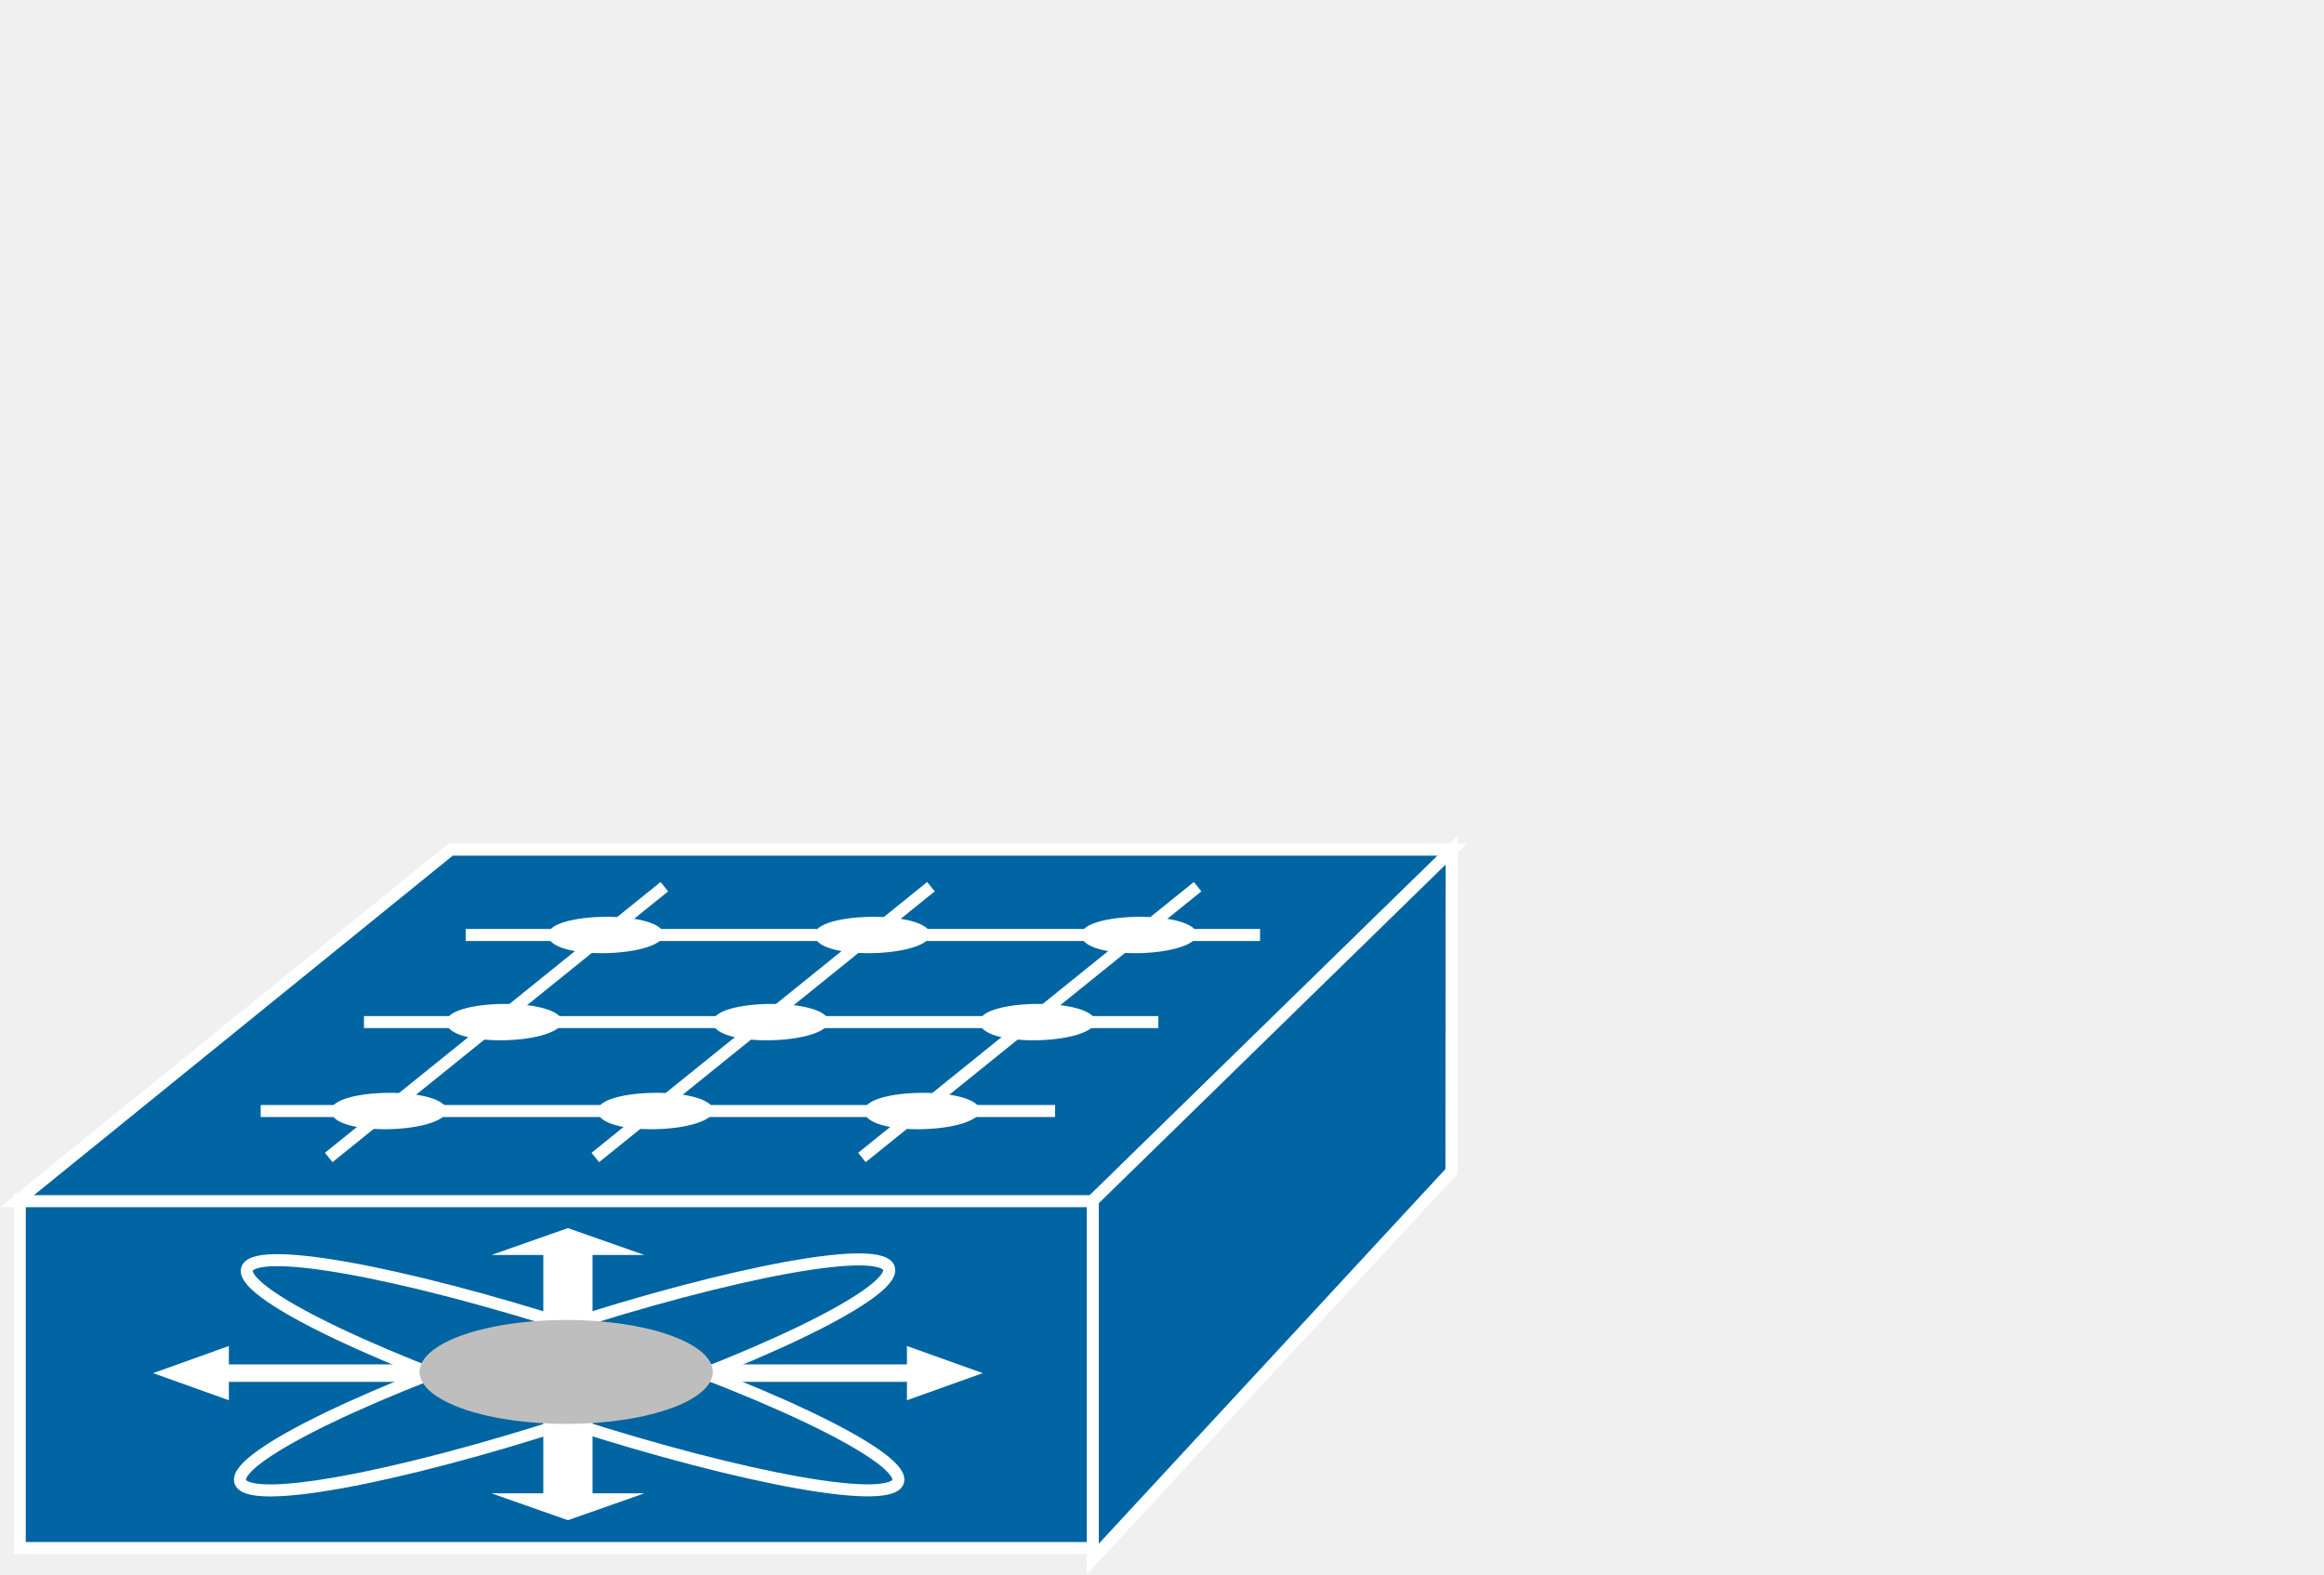
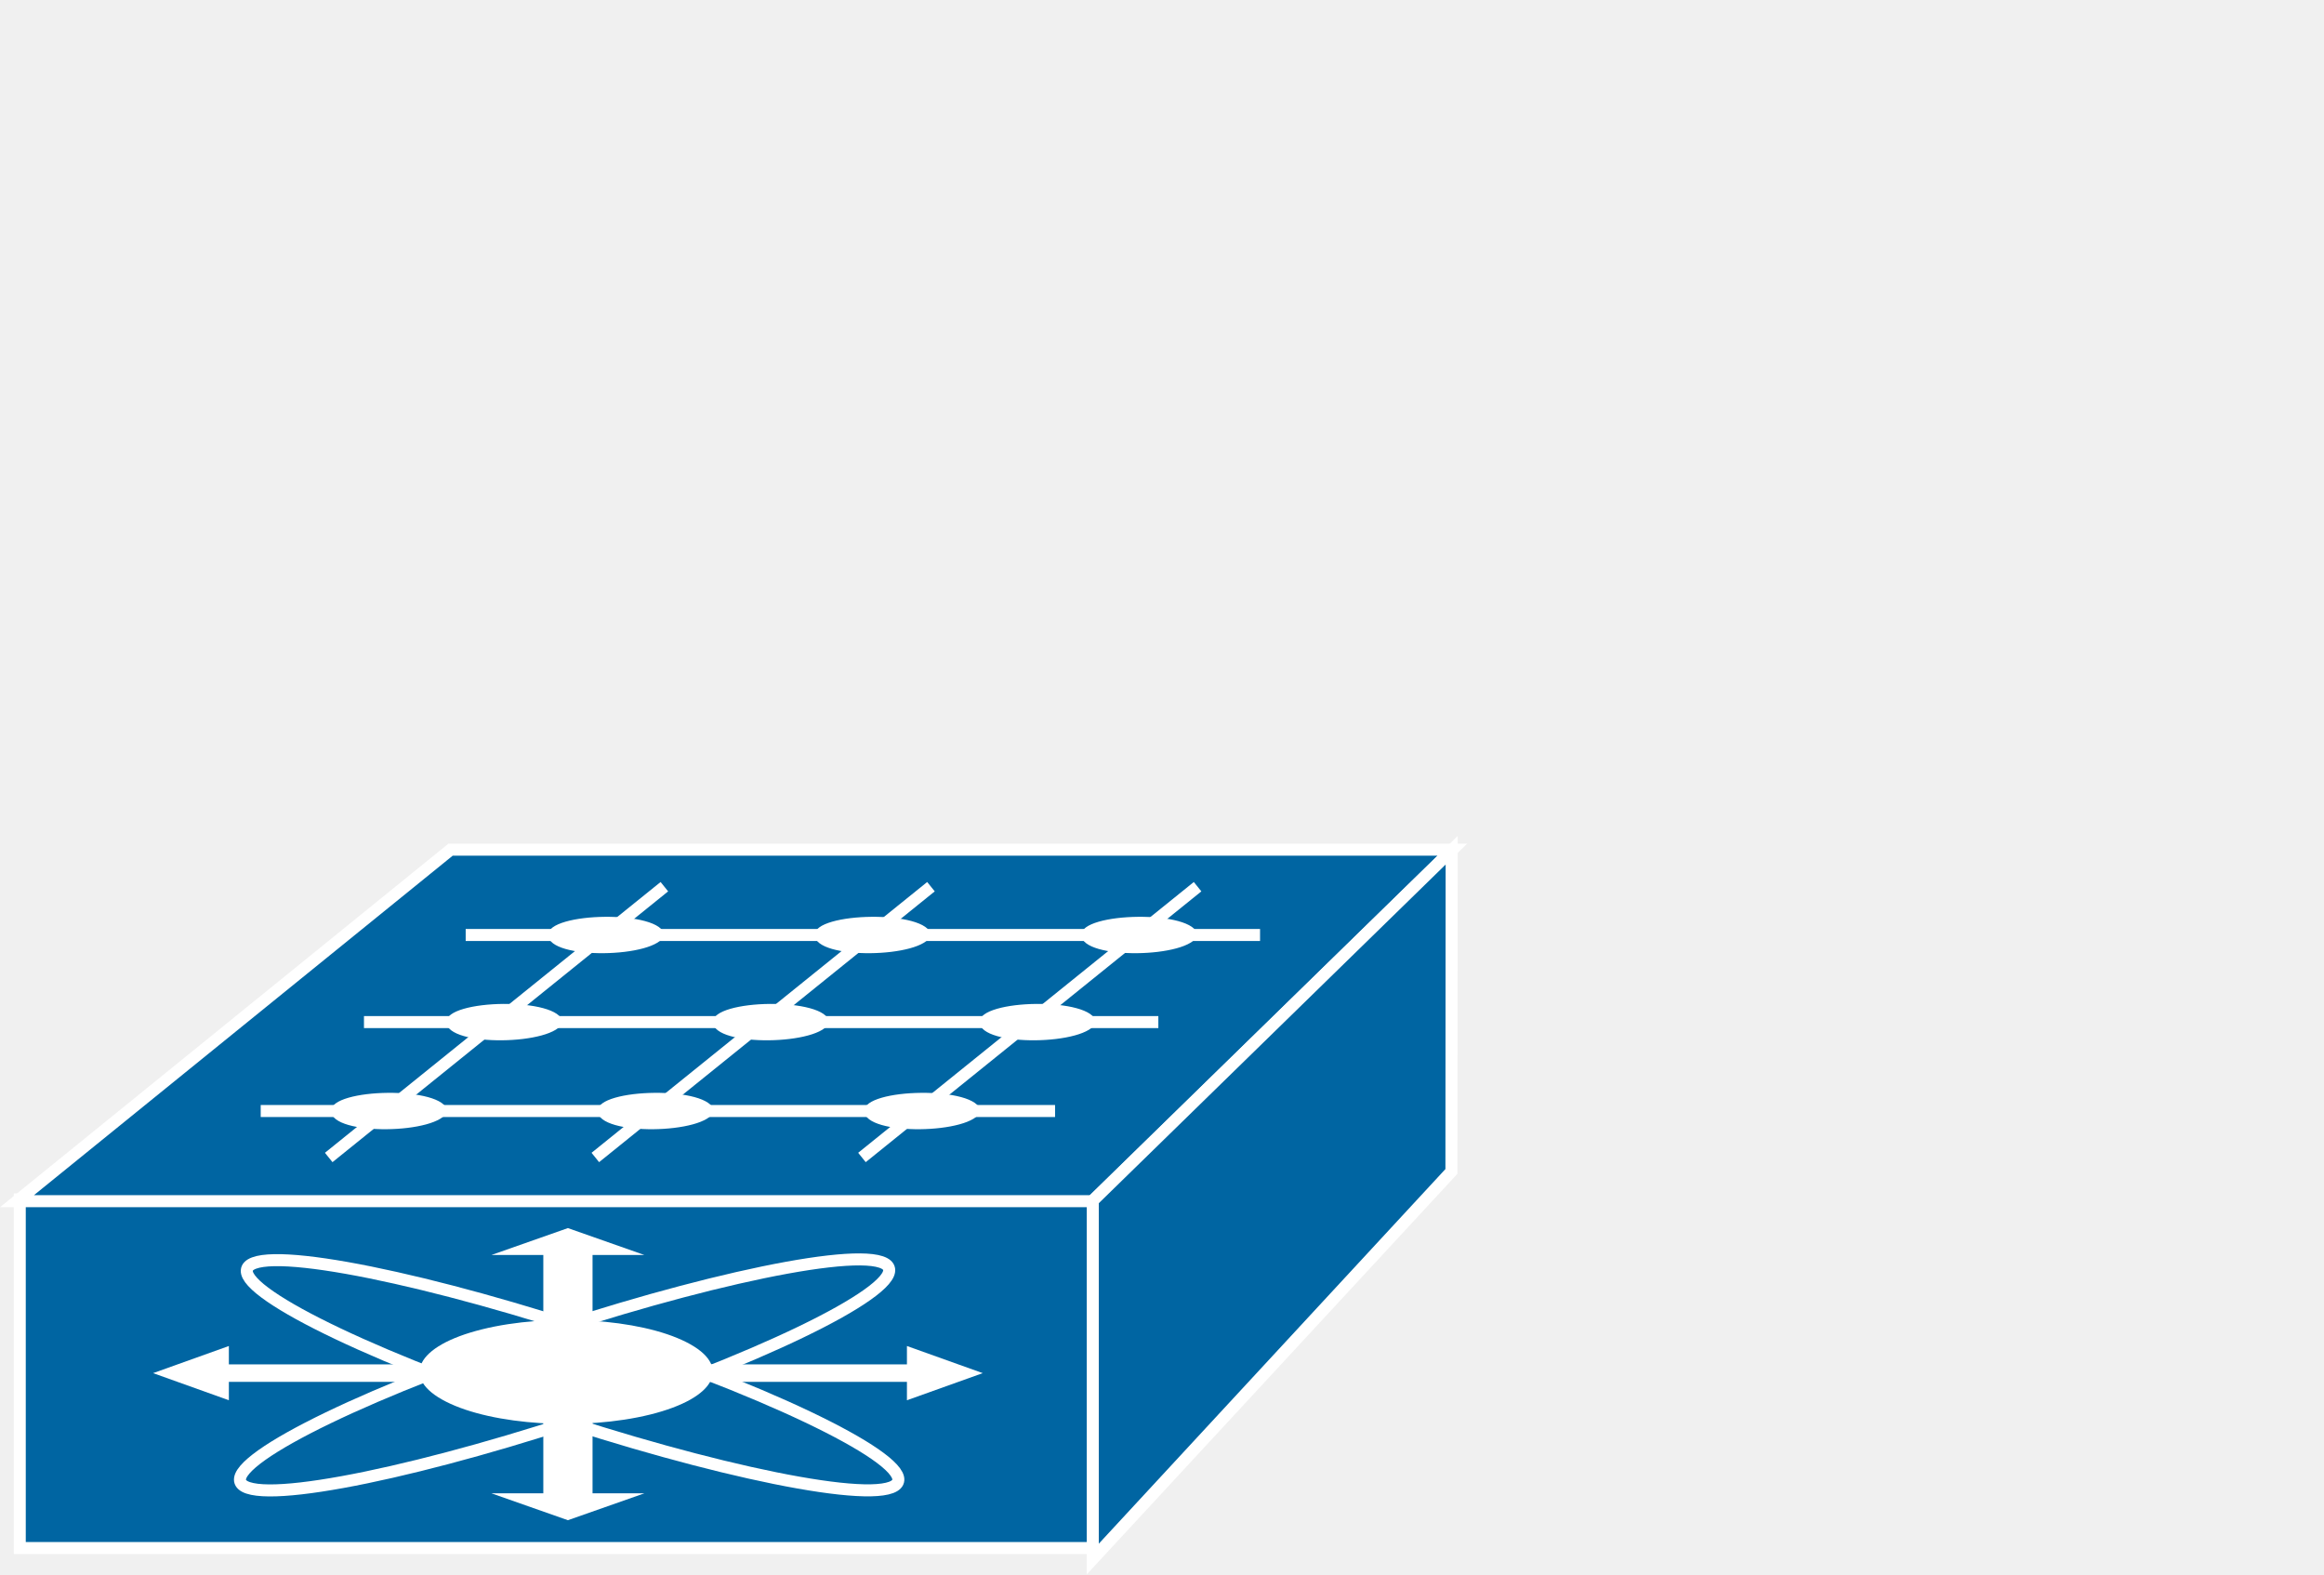
<svg xmlns="http://www.w3.org/2000/svg" viewBox="0 0 103.093 69.827" height="69.827" width="103.093" xml:space="preserve" id="svg2" version="1.1">
  <defs id="defs6" />
  <g transform="matrix(1.333333,0,0,-1.333333,0,69.82667)" id="g10">
    <g transform="scale(0.1)" id="g12">
      <path id="path14" style="fill:#0065A2;fill-opacity:1;fill-rule:nonzero;stroke:none" d="M 363.77,8.75 V 124.711 H 6.574 V 8.75 H 363.77" />
      <path id="path16" style="fill:none;stroke:#FFFFFF;stroke-width:4;stroke-linecap:butt;stroke-linejoin:miter;stroke-miterlimit:4;stroke-dasharray:none;stroke-opacity:1" d="M 363.77,8.75 V 124.711 H 6.574 V 8.75 Z" />
      <path id="path18" style="fill:#0065A2;fill-opacity:1;fill-rule:nonzero;stroke:none" d="M 5.645,124.125 149.91,241.059 H 483.215 L 363.438,124.125 H 5.645" />
      <path id="path20" style="fill:none;stroke:#FFFFFF;stroke-width:4;stroke-linecap:butt;stroke-linejoin:miter;stroke-miterlimit:4;stroke-dasharray:none;stroke-opacity:1" d="M 5.645,124.125 149.91,241.059 H 483.215 L 363.438,124.125 Z" />
      <path id="path22" style="fill:#0065A2;fill-opacity:1;fill-rule:nonzero;stroke:none" d="M 363.574,5.098 482.891,134.027 482.969,240.863 363.574,124.301 V 5.098" />
      <path id="path24" style="fill:none;stroke:#FFFFFF;stroke-width:4;stroke-linecap:butt;stroke-linejoin:miter;stroke-miterlimit:4;stroke-dasharray:none;stroke-opacity:1" d="M 363.574,5.098 482.891,134.027 482.969,240.863 363.574,124.301 Z" />
      <path id="path26" style="fill:#0065A2;fill-opacity:1;fill-rule:nonzero;stroke:none" d="m 109.363,138.668 111.672,90.078" />
      <path id="path28" style="fill:none;stroke:#FFFFFF;stroke-width:4;stroke-linecap:butt;stroke-linejoin:miter;stroke-miterlimit:4;stroke-dasharray:none;stroke-opacity:1" d="m 109.363,138.668 111.672,90.078" />
      <path id="path30" style="fill:#0065A2;fill-opacity:1;fill-rule:nonzero;stroke:none" d="m 198.066,138.668 111.668,90.078" />
      <path id="path32" style="fill:none;stroke:#FFFFFF;stroke-width:4;stroke-linecap:butt;stroke-linejoin:miter;stroke-miterlimit:4;stroke-dasharray:none;stroke-opacity:1" d="m 198.066,138.668 111.668,90.078" />
      <path id="path34" style="fill:#0065A2;fill-opacity:1;fill-rule:nonzero;stroke:none" d="m 286.77,138.668 111.668,90.078" />
      <path id="path36" style="fill:none;stroke:#FFFFFF;stroke-width:4;stroke-linecap:butt;stroke-linejoin:miter;stroke-miterlimit:4;stroke-dasharray:none;stroke-opacity:1" d="m 286.77,138.668 111.668,90.078" />
      <path id="path38" style="fill:#0065A2;fill-opacity:1;fill-rule:nonzero;stroke:none" d="M 154.934,212.68 H 419.219" />
      <path id="path40" style="fill:none;stroke:#FFFFFF;stroke-width:4;stroke-linecap:butt;stroke-linejoin:miter;stroke-miterlimit:4;stroke-dasharray:none;stroke-opacity:1" d="M 154.934,212.68 H 419.219" />
      <path id="path42" style="fill:#FFFFFF;fill-opacity:1;fill-rule:nonzero;stroke:none" d="M 142.98,69.844 H 76.144 v 6.113 l -25.207,-9.023 25.207,-9.023 v 6.113 H 142.98 v 5.82" />
      <path id="path44" style="fill:#FFFFFF;fill-opacity:1;fill-rule:nonzero;stroke:none" d="M 180.762,50.645 V 26.953 h -17.266 l 25.442,-8.945 25.449,8.945 h -17.246 v 23.691 h -16.379" />
      <path id="path46" style="fill:#FFFFFF;fill-opacity:1;fill-rule:nonzero;stroke:none" d="M 180.762,82.559 V 106.23 h -17.266 l 25.442,8.95 25.449,-8.95 H 197.141 V 82.559 h -16.379" />
      <path id="path48" style="fill:#FFFFFF;fill-opacity:1;fill-rule:nonzero;stroke:none" d="m 234.91,64.023 h 66.828 v -6.113 l 25.227,9.023 -25.227,9.023 V 69.844 H 234.91 v -5.82" />
      <path id="path50" style="fill:none;stroke:#FFFFFF;stroke-width:4;stroke-linecap:butt;stroke-linejoin:miter;stroke-miterlimit:4;stroke-dasharray:none;stroke-opacity:1" d="M 296.453,28.906 C 283.914,24.199 226.277,37.109 167.773,57.734 109.246,78.34 71.981,98.848 84.539,103.555 97.082,108.242 154.719,95.332 213.23,74.727 271.746,54.121 308.992,33.594 296.453,28.906 Z" />
      <path id="path52" style="fill:none;stroke:#FFFFFF;stroke-width:4;stroke-linecap:butt;stroke-linejoin:miter;stroke-miterlimit:4;stroke-dasharray:none;stroke-opacity:1" d="M 293.125,103.906 C 306.367,99.453 269.949,79.023 211.816,58.281 153.66,37.539 95.801,24.336 82.559,28.77 69.316,33.223 105.715,53.652 163.867,74.394 222.004,95.137 279.863,108.34 293.125,103.906 Z" />
-       <path id="path54" style="fill:#bfbebe;fill-opacity:1;fill-rule:nonzero;stroke:none" d="m 216.348,53.164 c 22.082,5.488 27.429,16.27 11.98,24.082 -15.457,7.832 -45.855,9.727 -67.937,4.258 -22.071,-5.469 -27.43,-16.27 -11.961,-24.082 15.437,-7.832 45.847,-9.727 67.918,-4.258" />
+       <path id="path54" style="fill:#FFFFFF;fill-opacity:1;fill-rule:nonzero;stroke:none" d="m 216.348,53.164 c 22.082,5.488 27.429,16.27 11.98,24.082 -15.457,7.832 -45.855,9.727 -67.937,4.258 -22.071,-5.469 -27.43,-16.27 -11.961,-24.082 15.437,-7.832 45.847,-9.727 67.918,-4.258" />
      <path id="path56" style="fill:#FFFFFF;fill-opacity:1;fill-rule:evenodd;stroke:none" d="m 221.035,212.641 c -2.48,-7.657 -38.406,-8.387 -38.699,0 -0.273,7.734 37.793,8.488 38.699,0" />
      <path id="path58" style="fill:#FFFFFF;fill-opacity:1;fill-rule:evenodd;stroke:none" d="m 309.734,212.641 c -2.476,-7.657 -38.406,-8.387 -38.699,0 -0.273,7.734 37.793,8.488 38.699,0" />
      <path id="path60" style="fill:#FFFFFF;fill-opacity:1;fill-rule:evenodd;stroke:none" d="m 398.438,212.641 c -2.481,-7.657 -38.411,-8.387 -38.704,0 -0.269,7.734 37.793,8.488 38.704,0" />
      <path id="path62" style="fill:#0065A2;fill-opacity:1;fill-rule:nonzero;stroke:none" d="M 121.094,183.707 H 385.383" />
      <path id="path64" style="fill:none;stroke:#FFFFFF;stroke-width:4;stroke-linecap:butt;stroke-linejoin:miter;stroke-miterlimit:4;stroke-dasharray:none;stroke-opacity:1" d="M 121.094,183.707 H 385.383" />
      <path id="path66" style="fill:#FFFFFF;fill-opacity:1;fill-rule:evenodd;stroke:none" d="m 187.195,183.668 c -2.476,-7.656 -38.406,-8.391 -38.699,0 -0.273,7.734 37.793,8.484 38.699,0" />
      <path id="path68" style="fill:#FFFFFF;fill-opacity:1;fill-rule:evenodd;stroke:none" d="m 275.898,183.668 c -2.48,-7.656 -38.41,-8.391 -38.703,0 -0.269,7.734 37.793,8.484 38.703,0" />
      <path id="path70" style="fill:#FFFFFF;fill-opacity:1;fill-rule:evenodd;stroke:none" d="m 364.602,183.668 c -2.485,-7.656 -38.411,-8.391 -38.704,0 -0.273,7.734 37.793,8.484 38.704,0" />
      <path id="path72" style="fill:#0065A2;fill-opacity:1;fill-rule:nonzero;stroke:none" d="M 86.738,154.125 H 351.023" />
      <path id="path74" style="fill:none;stroke:#FFFFFF;stroke-width:4;stroke-linecap:butt;stroke-linejoin:miter;stroke-miterlimit:4;stroke-dasharray:none;stroke-opacity:1" d="M 86.738,154.125 H 351.023" />
      <path id="path76" style="fill:#FFFFFF;fill-opacity:1;fill-rule:evenodd;stroke:none" d="m 148.828,154.086 c -2.48,-7.656 -38.406,-8.387 -38.699,0 -0.274,7.734 37.793,8.488 38.699,0" />
      <path id="path78" style="fill:#FFFFFF;fill-opacity:1;fill-rule:evenodd;stroke:none" d="m 237.527,154.086 c -2.476,-7.656 -38.406,-8.387 -38.699,0 -0.273,7.734 37.793,8.488 38.699,0" />
      <path id="path80" style="fill:#FFFFFF;fill-opacity:1;fill-rule:evenodd;stroke:none" d="m 326.23,154.086 c -2.48,-7.656 -38.41,-8.387 -38.703,0 -0.269,7.734 37.793,8.488 38.703,0" />
    </g>
  </g>
</svg>
